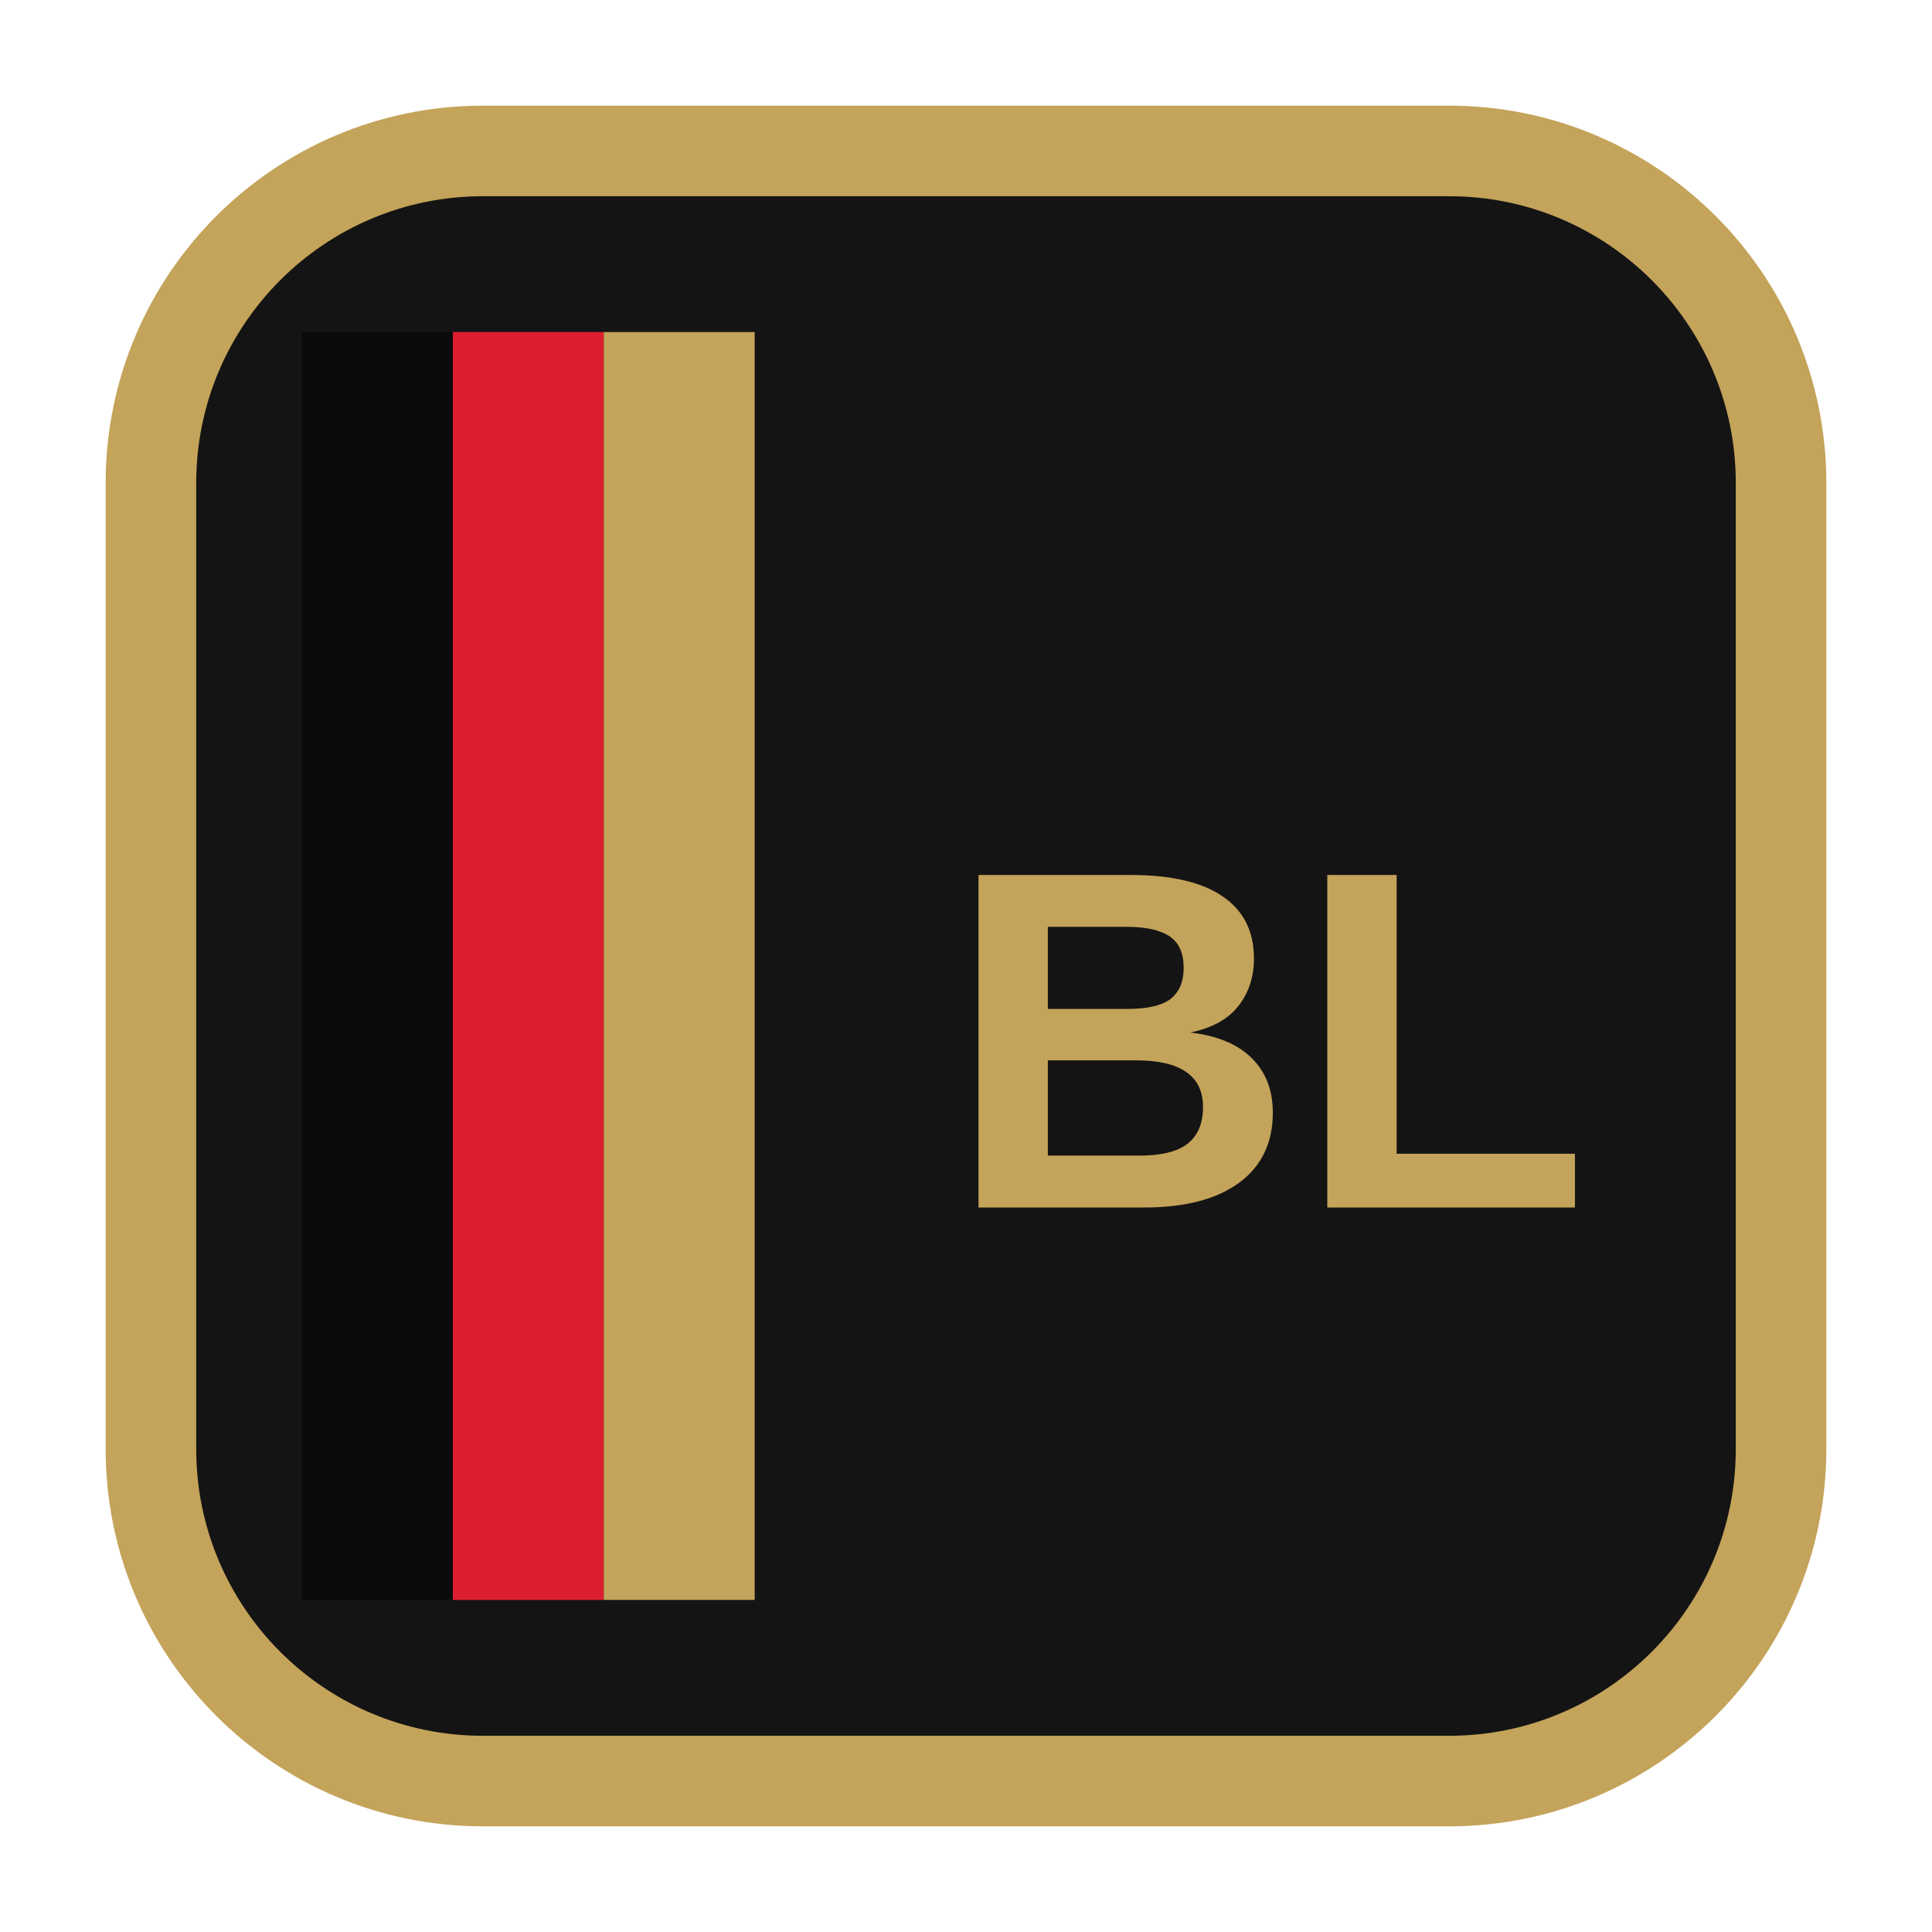
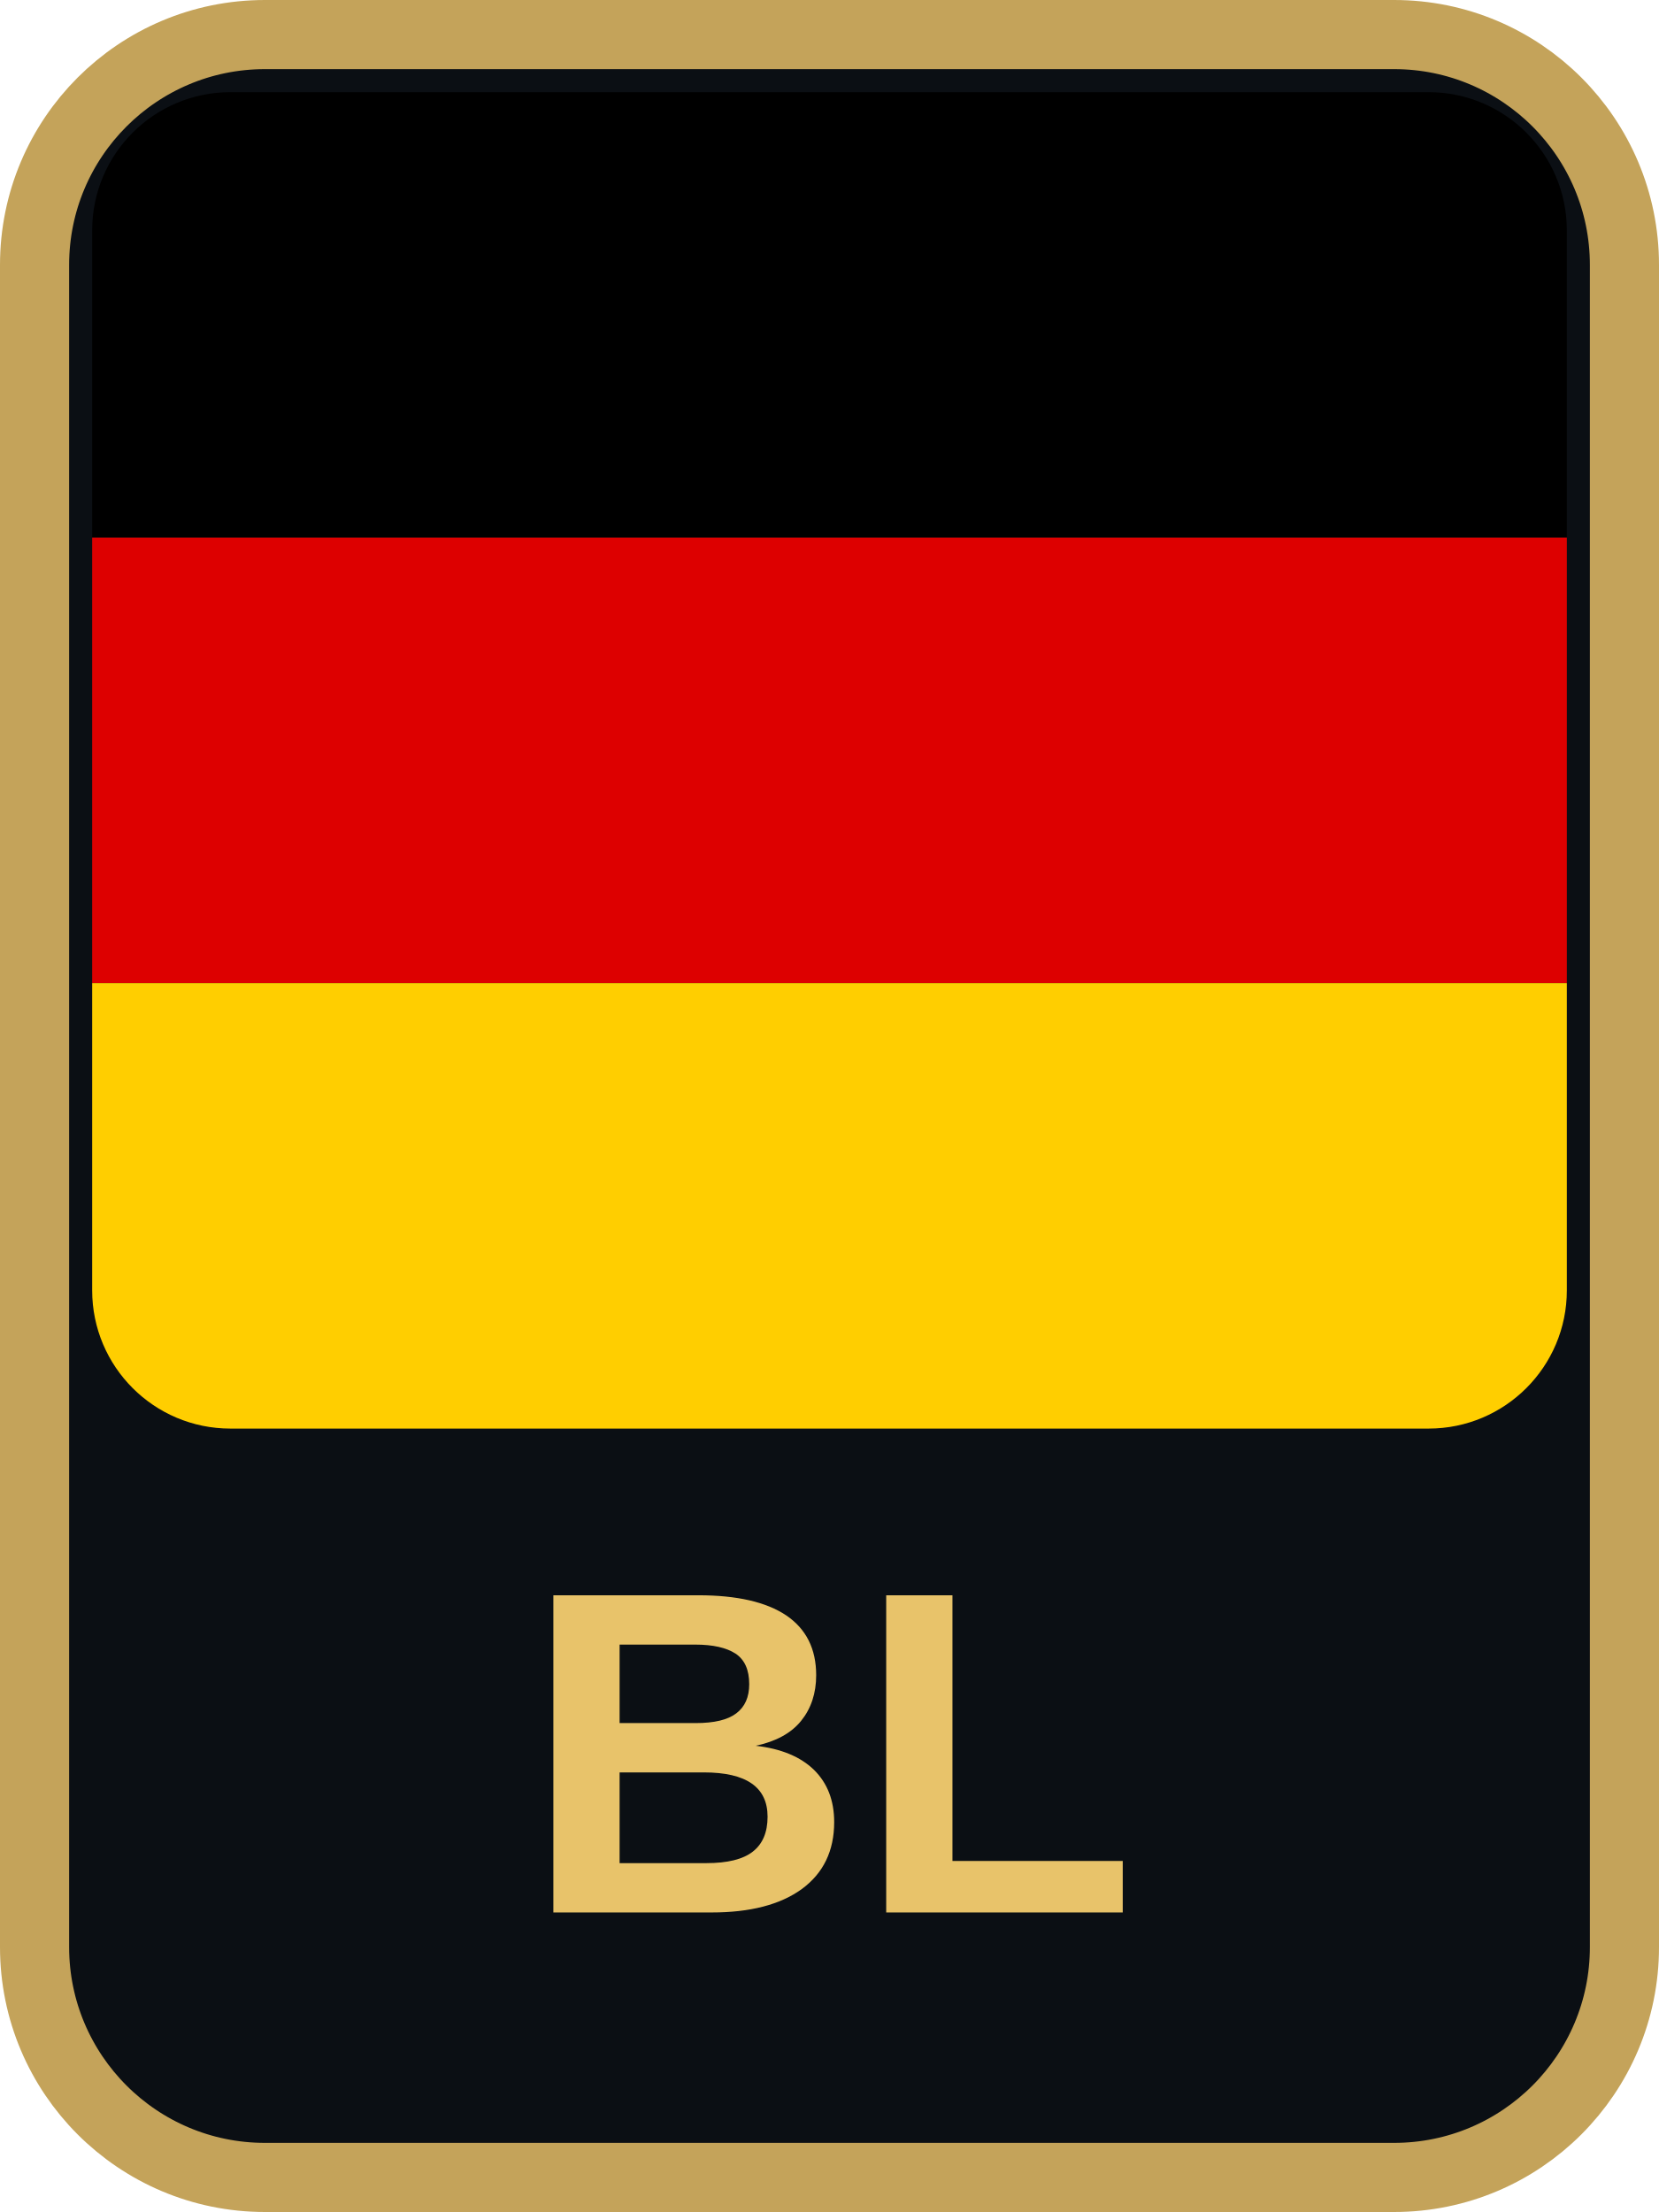
- <svg xmlns="http://www.w3.org/2000/svg" viewBox="0 0 64 64" role="img" aria-hidden="true">
-   <rect x="5" y="5" width="54" height="54" rx="11" fill="#141414" stroke="#c4a35a" stroke-width="3" />
-   <rect x="10" y="11" width="5" height="42" fill="#0a0a0a" />
-   <rect x="15" y="11" width="5" height="42" fill="#dd1e2f" />
-   <rect x="20" y="11" width="5" height="42" fill="#c4a35a" />
-   <text x="42" y="40" text-anchor="middle" font-size="16" font-weight="800" font-family="Arial Black, Arial, Helvetica, sans-serif" fill="#c4a35a">BL</text>
+ <svg xmlns="http://www.w3.org/2000/svg" viewBox="0 0 72 96" role="img" aria-hidden="true">
+   <defs>
+     <clipPath id="clip-bl">
+       <rect x="4" y="4" width="64" height="58" rx="6" />
+     </clipPath>
+   </defs>
+   <rect x="1.5" y="1.5" width="69" height="93" rx="10" fill="#0b0f14" stroke="#c4a35a" stroke-width="3" />
+   <g clip-path="url(#clip-bl)">
+     <rect x="4" y="4" width="64" height="19.333" fill="#000000" />
+     <rect x="4" y="23.333" width="64" height="19.333" fill="#DD0000" />
+     <rect x="4" y="42.667" width="64" height="19.833" fill="#FFCE00" />
+   </g>
+   <text x="36.0" y="83.0" text-anchor="middle" font-size="20" font-weight="800" font-family="Liberation Sans, Arial Black, Arial, Helvetica, sans-serif" fill="#e8c36a">BL</text>
</svg>
